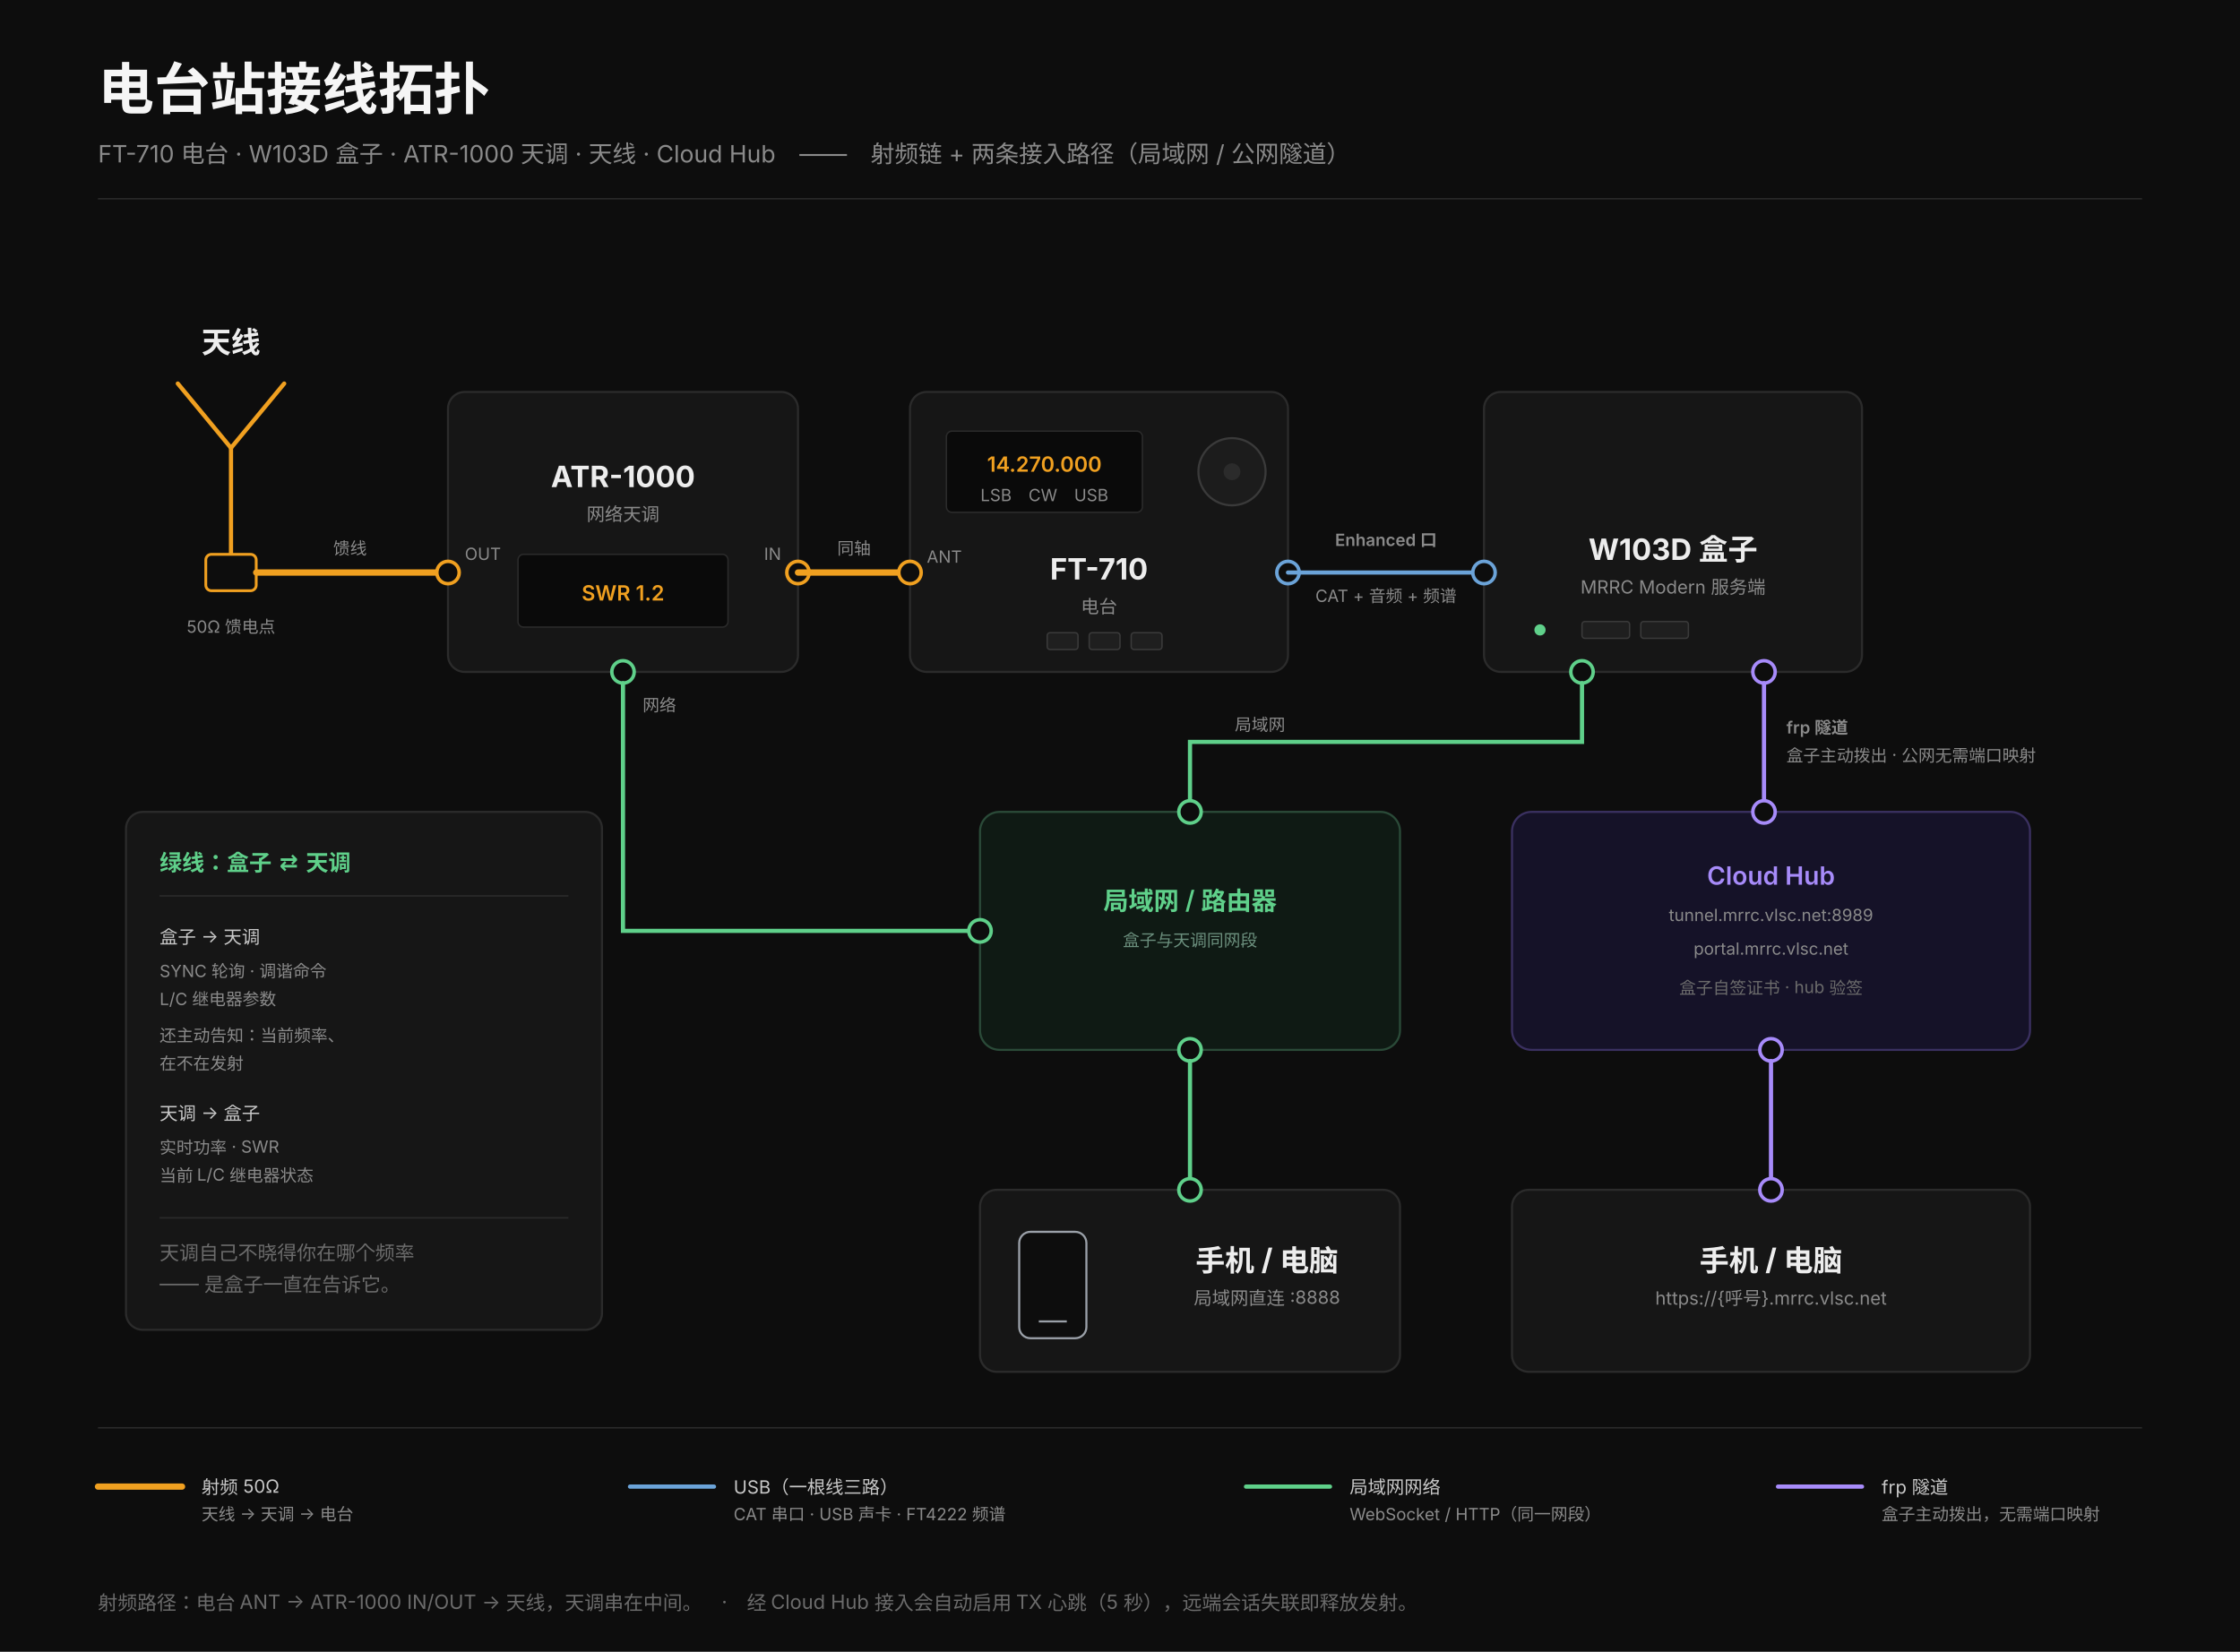
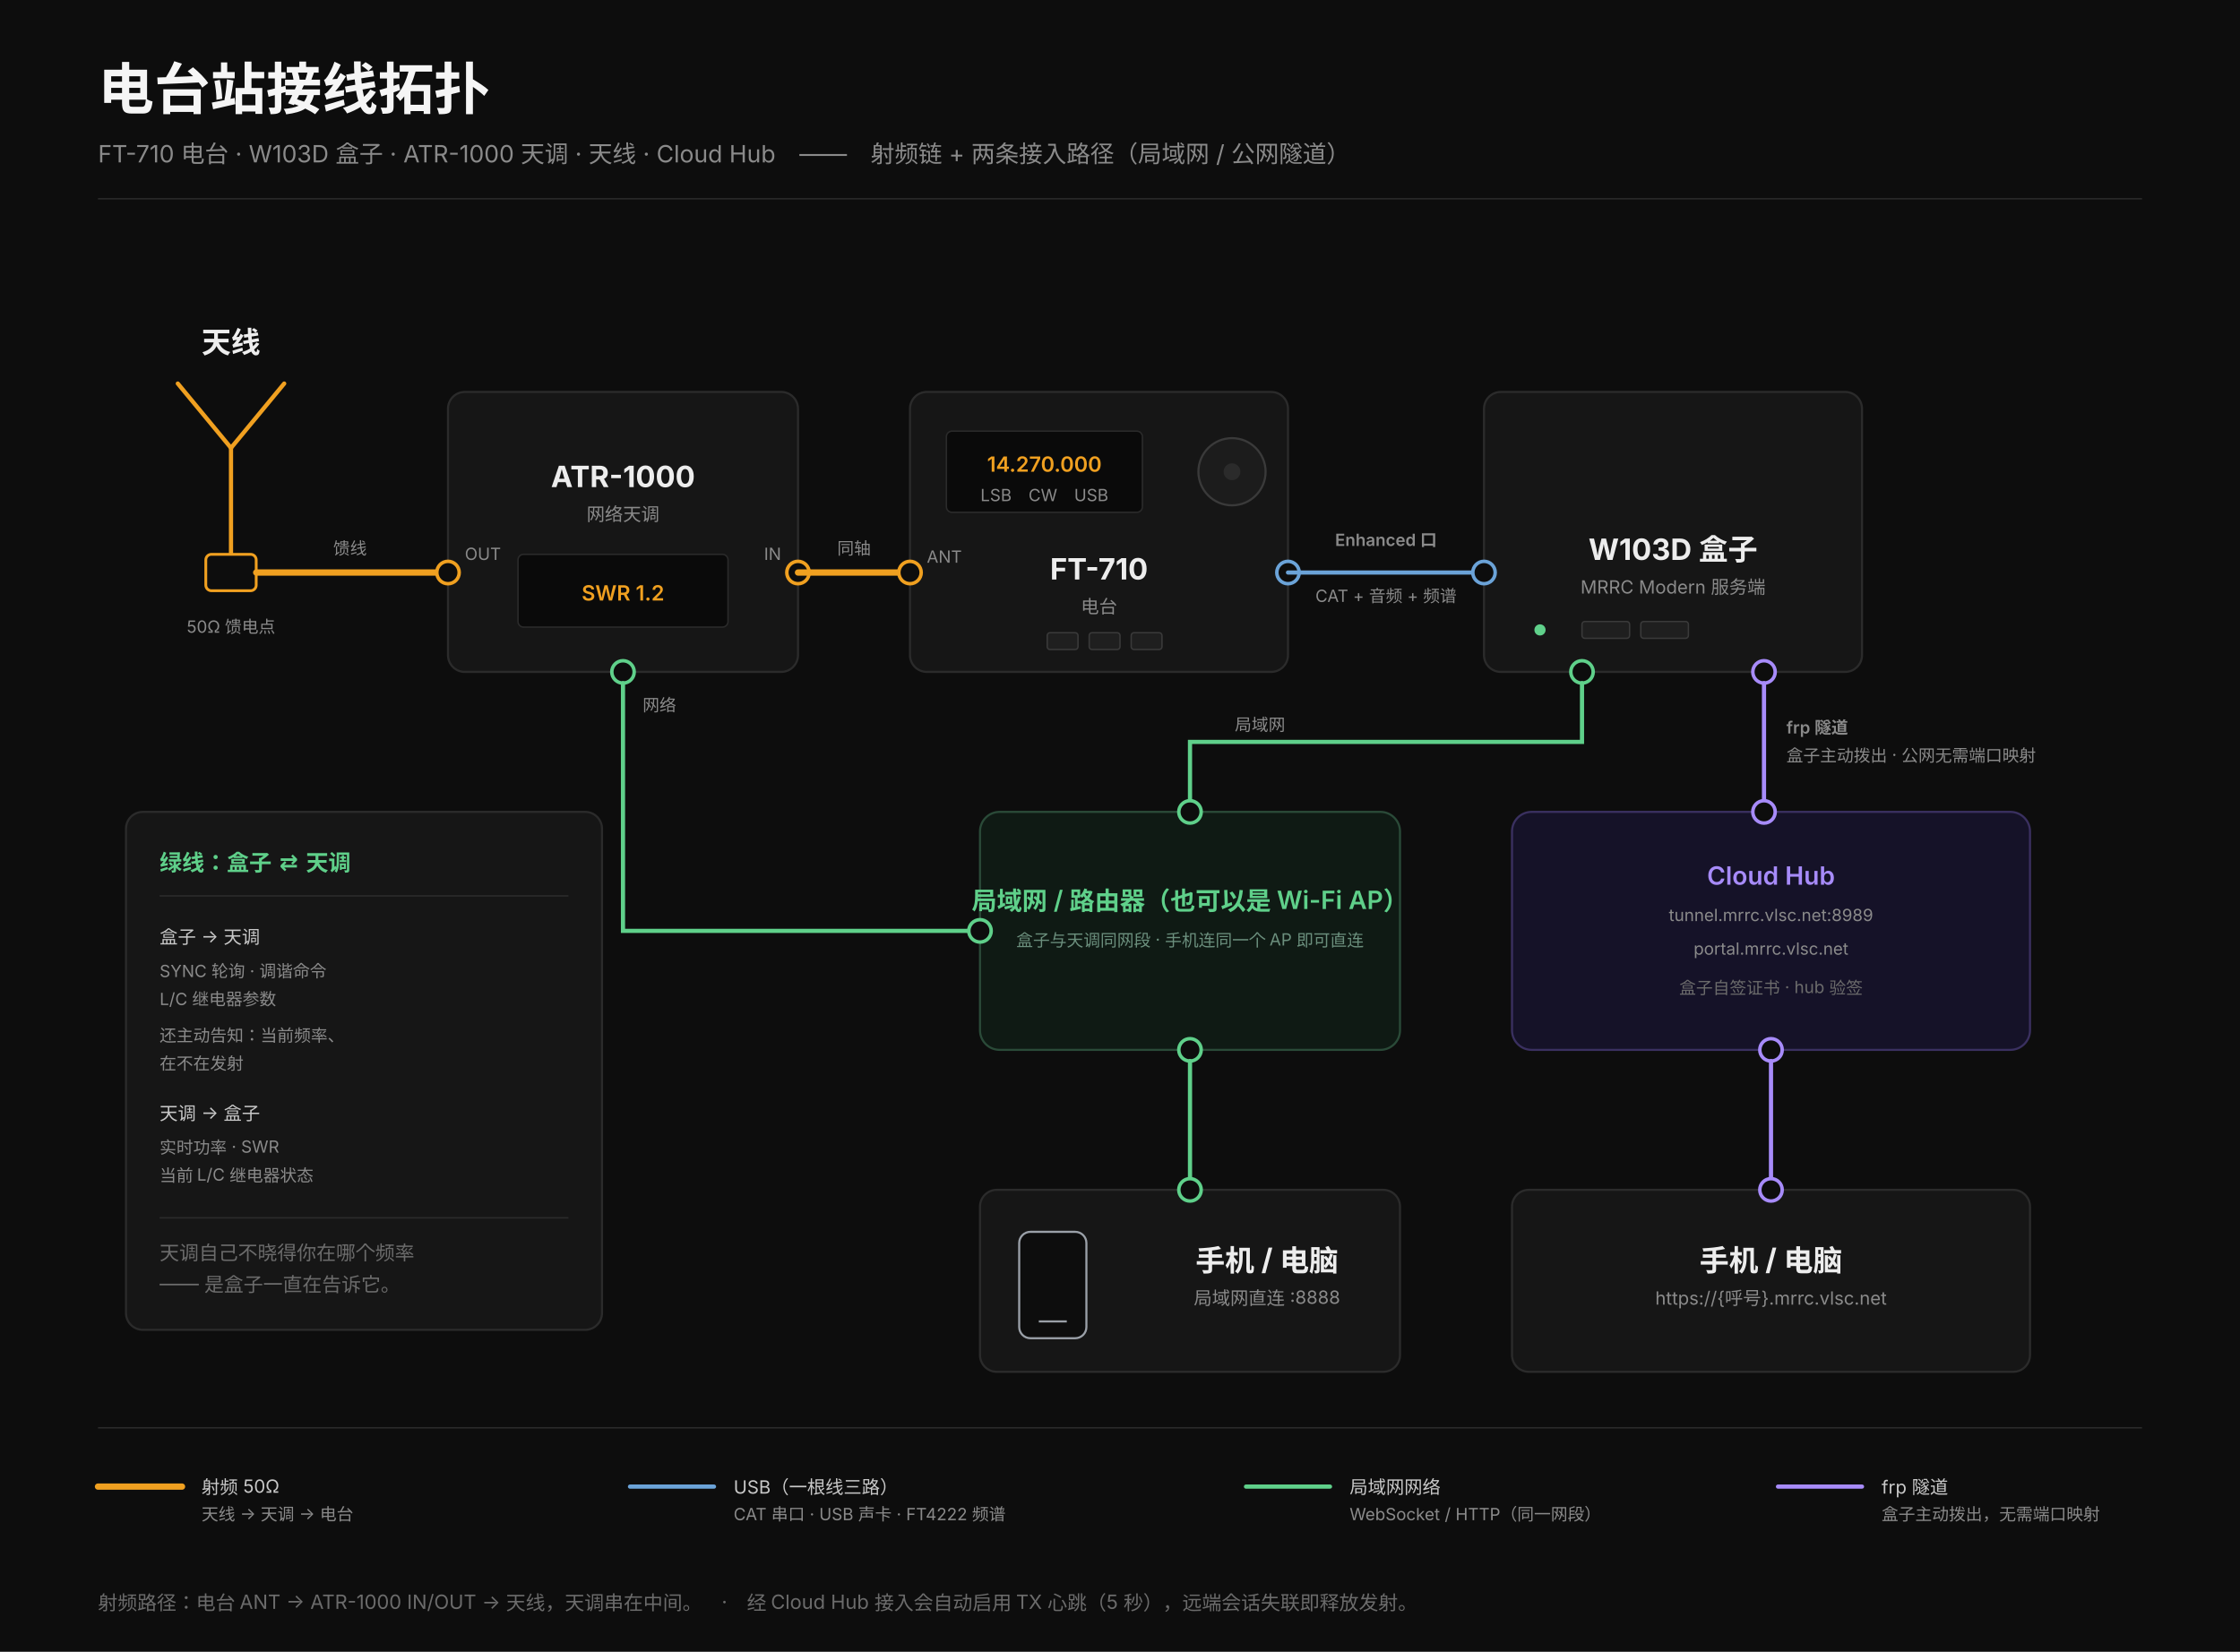
<svg xmlns="http://www.w3.org/2000/svg" viewBox="0 0 1600 1180" width="1600" height="1180">
  <style>
    text { font-family: "PingFang SC","Hiragino Sans GB","Heiti SC",Inter,-apple-system,sans-serif; }
    .title  { fill:#f5f5f5; font-size:40px; font-weight:700; }
    .sub    { fill:#8a8a8a; font-size:17px; }
    .dev    { fill:#161616; stroke:#2b2b2b; stroke-width:1.5; }
    .name   { fill:#ededed; font-size:21px; font-weight:700; }
    .dsub   { fill:#8a8a8a; font-size:13px; }
    .lbl    { fill:#c8c8c8; font-size:13px; }
    .sm     { fill:#8a8a8a; font-size:12px; }
    .rf     { stroke:#f0a020; stroke-width:4.5; fill:none; stroke-linecap:round; }
    .usb    { stroke:#6ba3d8; stroke-width:3; fill:none; stroke-linecap:round; }
    .net    { stroke:#5fd08a; stroke-width:3; fill:none; stroke-linecap:round; }
    .tun    { stroke:#a78bfa; stroke-width:3; fill:none; stroke-linecap:round; }
    .rule   { stroke:#2b2b2b; stroke-width:1; }
    .note   { fill:#6b6b6b; font-size:14px; }
    .scr    { fill:#0a0a0a; stroke:#2b2b2b; stroke-width:1; rx:4; }
    .read   { fill:#f0a020; font-size:15px; font-weight:600; }
  </style>
  <rect width="1600" height="1180" fill="#0d0d0d" />
  <text class="title" x="70" y="78">电台站接线拓扑</text>
  <text class="sub" x="70" y="116">FT-710 电台 · W103D 盒子 · ATR-1000 天调 · 天线 · Cloud Hub　——　射频链 + 两条接入路径（局域网 / 公网隧道）</text>
  <line class="rule" x1="70" y1="142" x2="1530" y2="142" />
  <text class="name" x="165" y="252" text-anchor="middle" fill="#f0a020">天线</text>
  <line x1="165" y1="320" x2="165" y2="396" stroke="#f0a020" stroke-width="3" stroke-linecap="round" />
  <line x1="165" y1="320" x2="127" y2="274" stroke="#f0a020" stroke-width="3" stroke-linecap="round" />
  <line x1="165" y1="320" x2="203" y2="274" stroke="#f0a020" stroke-width="3" stroke-linecap="round" />
  <rect x="147" y="396" width="36" height="26" rx="4" fill="#0d0d0d" stroke="#f0a020" stroke-width="2" />
  <text class="sm" x="165" y="452" text-anchor="middle">50Ω 馈电点</text>
  <line class="rf" x1="183" y1="409" x2="320" y2="409" />
  <text class="sm" x="250" y="396" text-anchor="middle">馈线</text>
  <rect class="dev" x="320" y="280" width="250" height="200" rx="12" />
  <circle cx="320" cy="409" r="8" fill="#0d0d0d" stroke="#f0a020" stroke-width="2.5" />
  <circle cx="570" cy="409" r="8" fill="#0d0d0d" stroke="#f0a020" stroke-width="2.5" />
  <circle cx="445" cy="480" r="8" fill="#0d0d0d" stroke="#5fd08a" stroke-width="2.5" />
  <text class="name" x="445" y="348" text-anchor="middle">ATR-1000</text>
  <text class="dsub" x="445" y="372" text-anchor="middle">网络天调</text>
  <rect class="scr" x="370" y="396" width="150" height="52" />
  <text class="read" x="445" y="429" text-anchor="middle">SWR 1.2</text>
  <text class="sm" x="332" y="400">OUT</text>
  <text class="sm" x="558" y="400" text-anchor="end">IN</text>
  <text class="sm" x="459" y="508">网络</text>
  <line class="rf" x1="570" y1="409" x2="650" y2="409" />
  <text class="sm" x="610" y="396" text-anchor="middle">同轴</text>
  <rect class="dev" x="650" y="280" width="270" height="200" rx="12" />
  <circle cx="650" cy="409" r="8" fill="#0d0d0d" stroke="#f0a020" stroke-width="2.5" />
  <circle cx="920" cy="409" r="8" fill="#0d0d0d" stroke="#6ba3d8" stroke-width="2.5" />
  <rect class="scr" x="676" y="308" width="140" height="58" />
  <text class="read" x="746" y="337" text-anchor="middle">14.270.000</text>
  <text class="sm" x="746" y="358" text-anchor="middle">LSB　CW　USB</text>
  <circle cx="880" cy="337" r="24" fill="#1c1c1c" stroke="#3a3a3a" stroke-width="1.5" />
  <circle cx="880" cy="337" r="6" fill="#2b2b2b" />
  <rect x="748" y="452" width="22" height="12" rx="2" fill="#1f1f1f" stroke="#3a3a3a" />
  <rect x="778" y="452" width="22" height="12" rx="2" fill="#1f1f1f" stroke="#3a3a3a" />
  <rect x="808" y="452" width="22" height="12" rx="2" fill="#1f1f1f" stroke="#3a3a3a" />
  <text class="name" x="785" y="414" text-anchor="middle">FT-710</text>
  <text class="dsub" x="785" y="438" text-anchor="middle">电台</text>
  <text class="sm" x="662" y="402">ANT</text>
  <line class="usb" x1="920" y1="409" x2="1060" y2="409" />
  <text class="sm" x="990" y="390" text-anchor="middle" fill="#6ba3d8" font-weight="600">Enhanced 口</text>
  <text class="sm" x="990" y="430" text-anchor="middle">CAT + 音频 + 频谱</text>
  <rect class="dev" x="1060" y="280" width="270" height="200" rx="12" />
  <circle cx="1060" cy="409" r="8" fill="#0d0d0d" stroke="#6ba3d8" stroke-width="2.5" />
  <circle cx="1130" cy="480" r="8" fill="#0d0d0d" stroke="#5fd08a" stroke-width="2.5" />
  <circle cx="1260" cy="480" r="8" fill="#0d0d0d" stroke="#a78bfa" stroke-width="2.5" />
  <text class="name" x="1195" y="400" text-anchor="middle">W103D 盒子</text>
  <text class="dsub" x="1195" y="424" text-anchor="middle" fill="#f0a020">MRRC Modern 服务端</text>
  <circle cx="1100" cy="450" r="4" fill="#5fd08a" />
  <rect x="1130" y="444" width="34" height="12" rx="2" fill="#1f1f1f" stroke="#3a3a3a" />
  <rect x="1172" y="444" width="34" height="12" rx="2" fill="#1f1f1f" stroke="#3a3a3a" />
  <polyline class="net" points="1130,488 1130,530 850,530 850,572" />
  <text class="sm" x="900" y="522" text-anchor="middle">局域网</text>
  <polyline class="tun" points="1260,488 1260,572" />
  <text class="sm" x="1276" y="524" fill="#a78bfa" font-weight="600">frp 隧道</text>
  <text class="sm" x="1276" y="544">盒子主动拨出 · 公网无需端口映射</text>
  <polyline class="net" points="445,488 445,665 700,665" />
  <rect x="700" y="580" width="300" height="170" rx="14" fill="#0f1a14" stroke="#2a4a38" stroke-width="1.5" />
  <circle cx="850" cy="580" r="8" fill="#0d0d0d" stroke="#5fd08a" stroke-width="2.5" />
  <circle cx="700" cy="665" r="8" fill="#0d0d0d" stroke="#5fd08a" stroke-width="2.5" />
  <circle cx="850" cy="750" r="8" fill="#0d0d0d" stroke="#5fd08a" stroke-width="2.5" />
-   <text x="850" y="650" text-anchor="middle" fill="#5fd08a" font-size="18" font-weight="600">局域网 / 路由器</text>
-   <text x="850" y="676" text-anchor="middle" fill="#6b8f7d" font-size="12">盒子与天调同网段</text>
+   <text x="850" y="650" text-anchor="middle" fill="#5fd08a" font-size="18" font-weight="600">局域网 / 路由器（也可以是 Wi-Fi AP）</text>
+   <text x="850" y="676" text-anchor="middle" fill="#6b8f7d" font-size="12">盒子与天调同网段 · 手机连同一个 AP 即可直连</text>
  <rect x="1080" y="580" width="370" height="170" rx="14" fill="#151228" stroke="#3a3060" stroke-width="1.5" />
  <circle cx="1260" cy="580" r="8" fill="#0d0d0d" stroke="#a78bfa" stroke-width="2.5" />
  <circle cx="1265" cy="750" r="8" fill="#0d0d0d" stroke="#a78bfa" stroke-width="2.5" />
  <text x="1265" y="632" text-anchor="middle" fill="#a78bfa" font-size="18" font-weight="600">Cloud Hub</text>
  <text x="1265" y="658" text-anchor="middle" fill="#8a8a8a" font-size="12">tunnel.mrrc.vlsc.net:8989</text>
  <text x="1265" y="682" text-anchor="middle" fill="#8a8a8a" font-size="12">portal.mrrc.vlsc.net</text>
  <text x="1265" y="710" text-anchor="middle" fill="#6b6b6b" font-size="12">盒子自签证书 · hub 验签</text>
  <line class="net" x1="850" y1="758" x2="850" y2="842" />
  <rect x="700" y="850" width="300" height="130" rx="12" class="dev" />
  <rect x="728" y="880" width="48" height="76" rx="8" fill="#0d0d0d" stroke="#9aa0a8" stroke-width="1.5" />
  <line x1="742" y1="944" x2="762" y2="944" stroke="#9aa0a8" stroke-width="1.5" />
  <circle cx="850" cy="850" r="8" fill="#0d0d0d" stroke="#5fd08a" stroke-width="2.5" />
  <text class="name" x="905" y="908" text-anchor="middle" font-size="17">手机 / 电脑</text>
  <text class="dsub" x="905" y="932" text-anchor="middle">局域网直连 :8888</text>
  <line class="tun" x1="1265" y1="758" x2="1265" y2="842" />
  <rect x="1080" y="850" width="370" height="130" rx="12" class="dev" />
  <circle cx="1265" cy="850" r="8" fill="#0d0d0d" stroke="#a78bfa" stroke-width="2.5" />
  <text class="name" x="1265" y="908" text-anchor="middle" font-size="17">手机 / 电脑</text>
  <text class="dsub" x="1265" y="932" text-anchor="middle">https://{呼号}.mrrc.vlsc.net</text>
  <rect x="90" y="580" width="340" height="370" rx="12" class="dev" />
  <text x="114" y="622" fill="#5fd08a" font-size="16" font-weight="600">绿线：盒子 ⇄ 天调</text>
  <line class="rule" x1="114" y1="640" x2="406" y2="640" />
  <text class="lbl" x="114" y="674" fill="#f0a020" font-size="12.5">盒子 → 天调</text>
  <text class="sm" x="114" y="698">SYNC 轮询 · 调谐命令</text>
  <text class="sm" x="114" y="718">L/C 继电器参数</text>
  <text class="sm" x="114" y="744">还主动告知：当前频率、</text>
  <text class="sm" x="114" y="764">在不在发射</text>
  <text class="lbl" x="114" y="800" fill="#5fd08a" font-size="12.5">天调 → 盒子</text>
  <text class="sm" x="114" y="824">实时功率 · SWR</text>
  <text class="sm" x="114" y="844">当前 L/C 继电器状态</text>
  <line class="rule" x1="114" y1="870" x2="406" y2="870" />
  <text class="note" x="114" y="900">天调自己不晓得你在哪个频率</text>
  <text class="note" x="114" y="922">—— 是盒子一直在告诉它。</text>
  <line class="rule" x1="70" y1="1020" x2="1530" y2="1020" />
  <line class="rf" x1="70" y1="1062" x2="130" y2="1062" />
  <text class="lbl" x="144" y="1067">射频 50Ω</text>
  <text class="sm" x="144" y="1086">天线 → 天调 → 电台</text>
  <line class="usb" x1="450" y1="1062" x2="510" y2="1062" />
  <text class="lbl" x="524" y="1067">USB（一根线三路）</text>
  <text class="sm" x="524" y="1086">CAT 串口 · USB 声卡 · FT4222 频谱</text>
  <line class="net" x1="890" y1="1062" x2="950" y2="1062" />
  <text class="lbl" x="964" y="1067">局域网网络</text>
  <text class="sm" x="964" y="1086">WebSocket / HTTP（同一网段）</text>
  <line class="tun" x1="1270" y1="1062" x2="1330" y2="1062" />
  <text class="lbl" x="1344" y="1067">frp 隧道</text>
  <text class="sm" x="1344" y="1086">盒子主动拨出，无需端口映射</text>
  <text class="note" x="70" y="1150">射频路径：电台 ANT → ATR-1000 IN/OUT → 天线，天调串在中间。　·　经 Cloud Hub 接入会自动启用 TX 心跳（5 秒），远端会话失联即释放发射。</text>
</svg>
